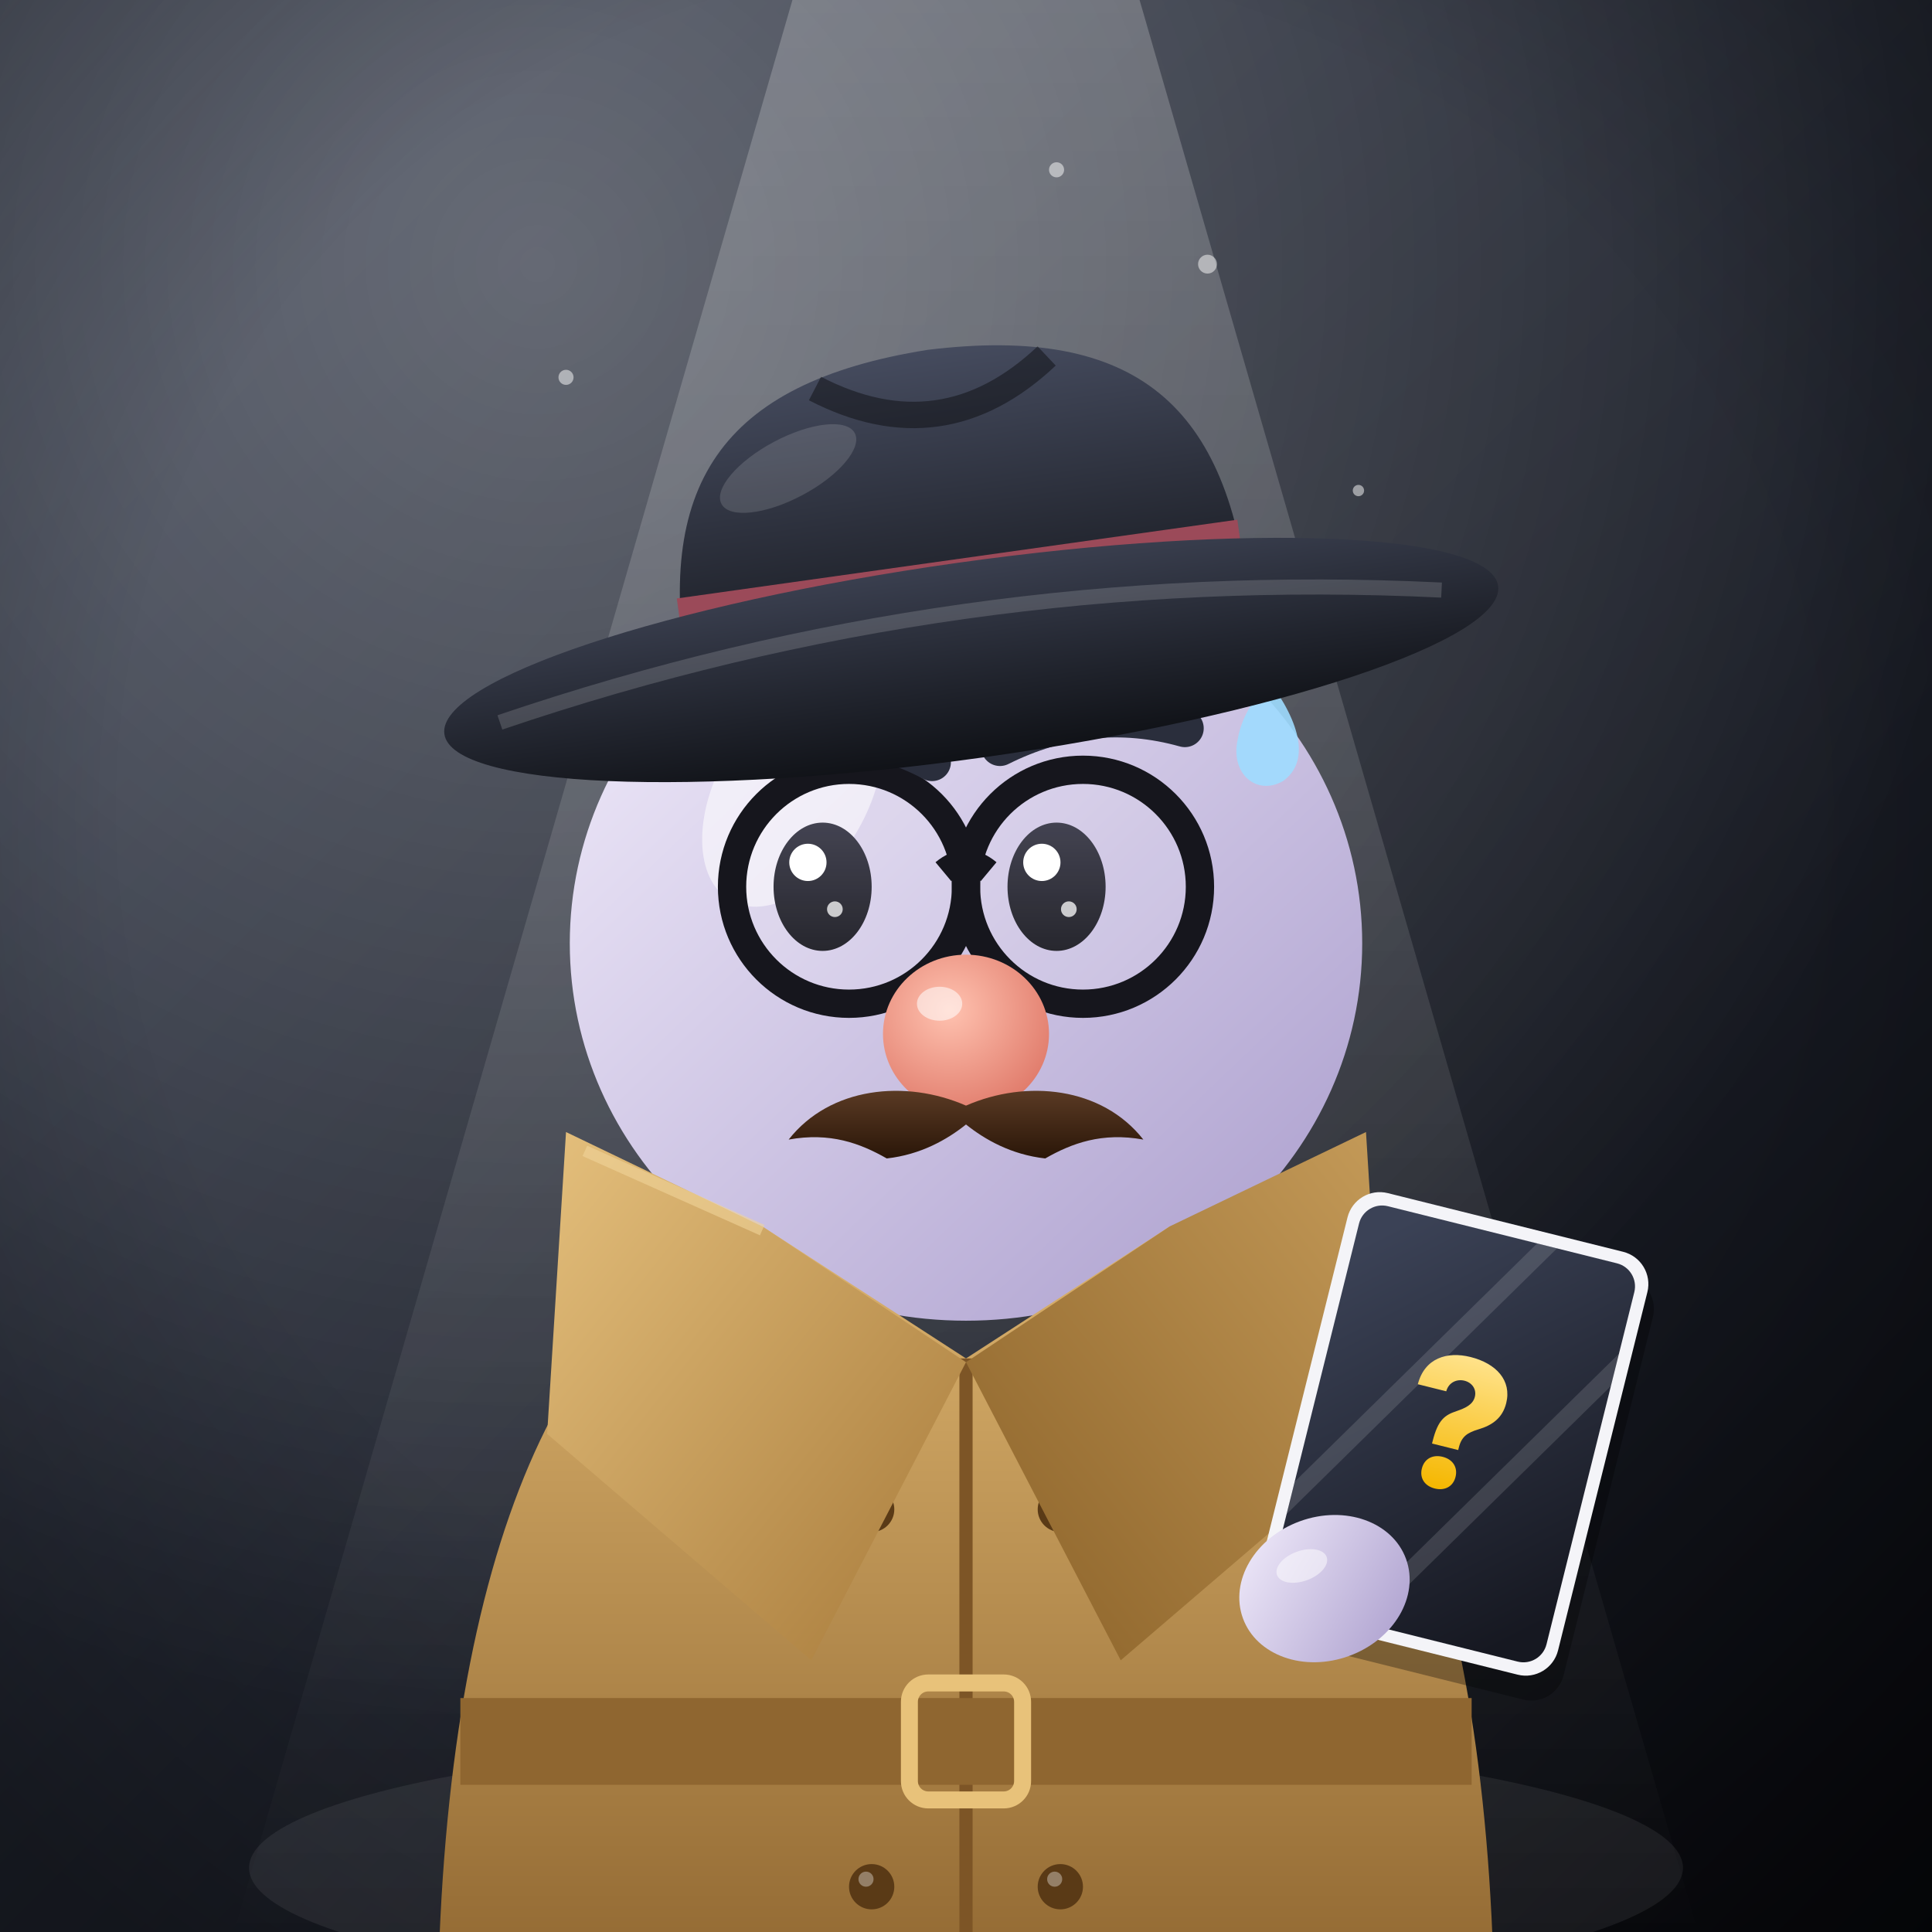
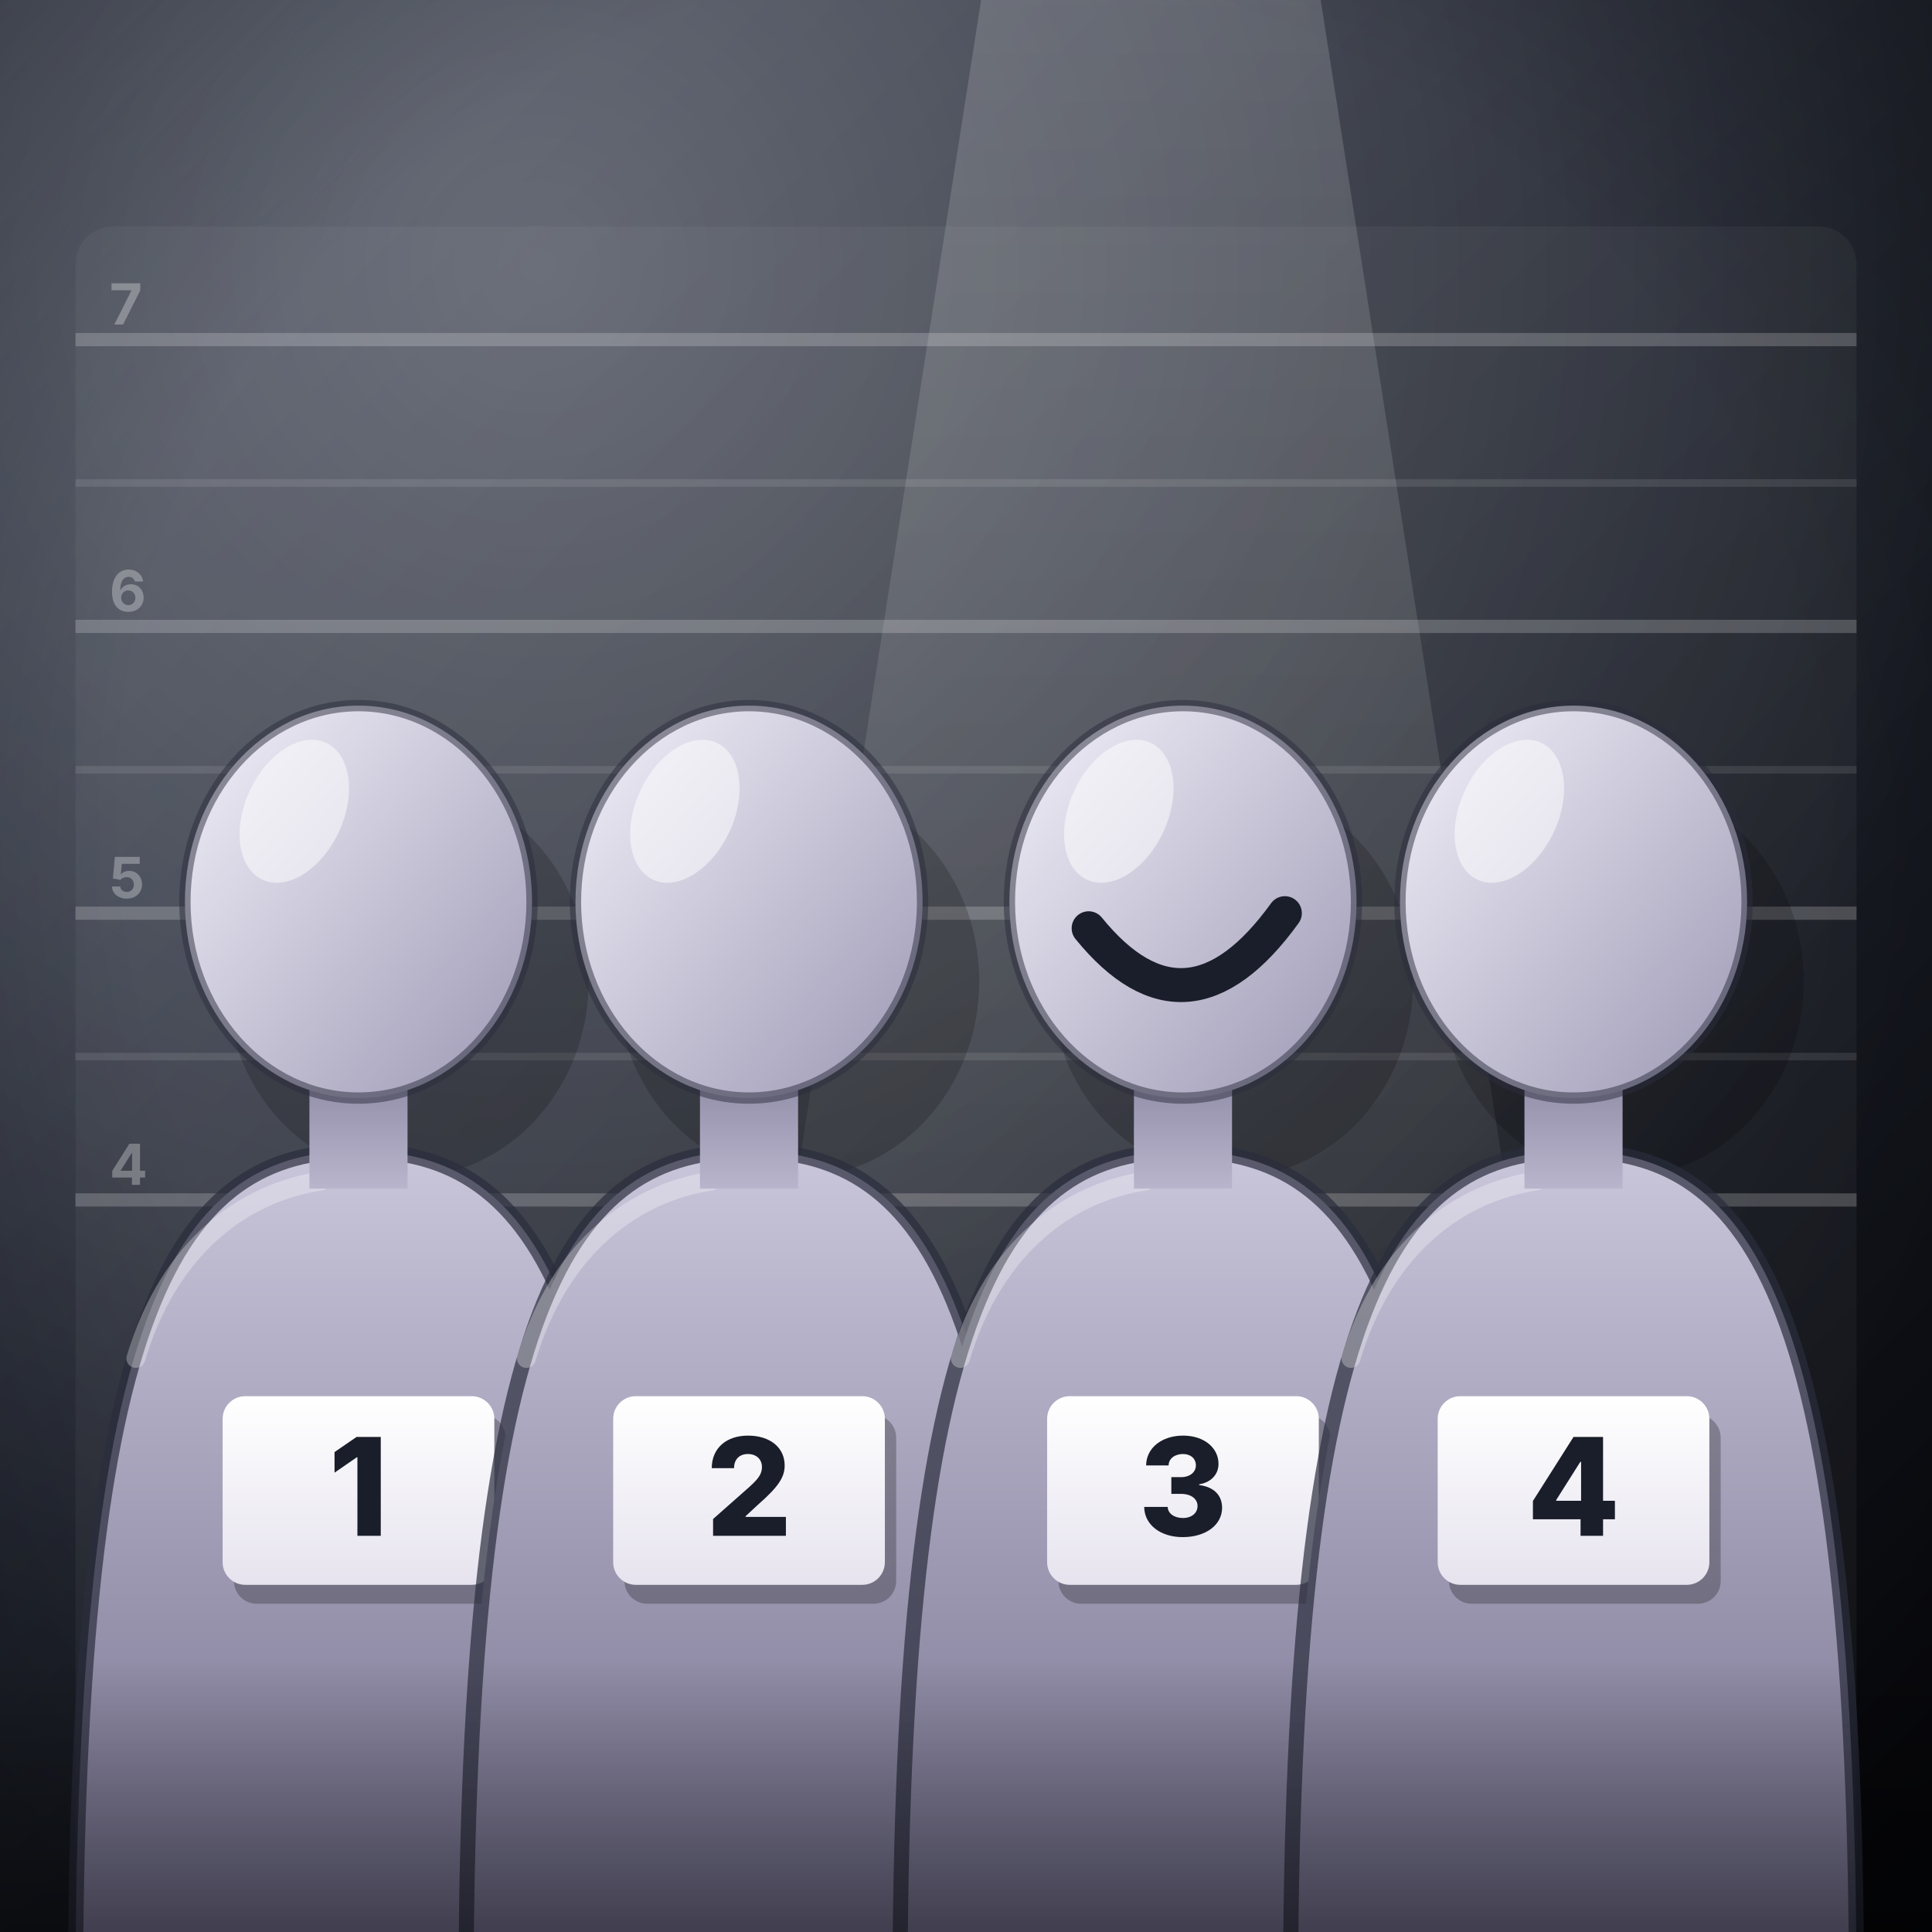
<svg xmlns="http://www.w3.org/2000/svg" viewBox="0 0 1024 1024">
  <defs>
    <linearGradient id="bg" x1="0" y1="0" x2="1" y2="1">
      <stop offset="0" stop-color="#3a4152" />
      <stop offset="1" stop-color="#07080c" />
    </linearGradient>
    <radialGradient id="light" cx="0.28" cy="0.14" r="0.75">
      <stop offset="0" stop-color="#fff" stop-opacity="0.26" />
      <stop offset="1" stop-color="#fff" stop-opacity="0" />
    </radialGradient>
    <radialGradient id="vig" cx="0.5" cy="0.42" r="0.72">
      <stop offset="0.6" stop-color="#000" stop-opacity="0" />
      <stop offset="1" stop-color="#000" stop-opacity="0.38" />
    </radialGradient>
    <radialGradient id="shadow" cx="0.5" cy="0.5" r="0.5">
      <stop offset="0" stop-color="#000" stop-opacity="0.5" />
      <stop offset="1" stop-color="#000" stop-opacity="0" />
    </radialGradient>
    <radialGradient id="goldGlow" cx="0.5" cy="0.5" r="0.5">
      <stop offset="0" stop-color="#ffc933" stop-opacity="0.6" />
      <stop offset="1" stop-color="#ffc933" stop-opacity="0" />
    </radialGradient>
    <radialGradient id="whiteGlow" cx="0.5" cy="0.5" r="0.5">
      <stop offset="0" stop-color="#fff" stop-opacity="0.45" />
      <stop offset="1" stop-color="#fff" stop-opacity="0" />
    </radialGradient>
    <linearGradient id="face" x1="0" y1="0" x2="0" y2="1">
      <stop offset="0" stop-color="#ffffff" />
      <stop offset="1" stop-color="#f1eff5" />
    </linearGradient>
    <linearGradient id="backFill" x1="0.2" y1="0" x2="0.8" y2="1">
      <stop offset="0" stop-color="#3b4256" />
      <stop offset="1" stop-color="#161821" />
    </linearGradient>
    <linearGradient id="gold" x1="0" y1="0" x2="0" y2="1">
      <stop offset="0" stop-color="#ffe28a" />
      <stop offset="1" stop-color="#f5b700" />
    </linearGradient>
    <symbol id="s-h" viewBox="-60 -60 120 100">
      <path d="M0 38 C-12 26 -58 2 -58 -26 C-58 -52 -24 -60 0 -34 C24 -60 58 -52 58 -26 C58 2 12 26 0 38 Z" />
    </symbol>
    <symbol id="s-s" viewBox="-60 -50 120 116">
      <path d="M0 -46 C12 -30 58 -6 58 20 C58 44 30 52 8 38 C10 50 16 58 26 64 L-26 64 C-16 58 -10 50 -8 38 C-30 52 -58 44 -58 20 C-58 -6 -12 -30 0 -46 Z" />
    </symbol>
    <symbol id="s-d" viewBox="-52 -60 104 120">
      <path d="M0 -58 C14 -36 34 -16 50 0 C34 16 14 36 0 58 C-14 36 -34 16 -50 0 C-34 -16 -14 -36 0 -58 Z" />
    </symbol>
    <symbol id="s-c" viewBox="-58 -56 116 118">
      <circle cx="0" cy="-27" r="27" />
      <circle cx="-29" cy="13" r="27" />
      <circle cx="29" cy="13" r="27" />
      <path d="M-9 4 C-9 34 -16 48 -30 60 L30 60 C16 48 9 34 9 4 Z" />
    </symbol>
-     <linearGradient id="eyeInk" x1="0" y1="0" x2="0" y2="1">
-       <stop offset="0" stop-color="#2a2a3a" />
-       <stop offset="1" stop-color="#0a0a12" />
-     </linearGradient>
-     <radialGradient id="blushG" cx="0.5" cy="0.5" r="0.5">
-       <stop offset="0" stop-color="#ff7aa2" stop-opacity="0.75" />
-       <stop offset="1" stop-color="#ff7aa2" stop-opacity="0" />
-     </radialGradient>
    <linearGradient id="spot" x1="0" y1="0" x2="0" y2="1">
-       <stop offset="0" stop-color="#fff" stop-opacity="0.22" />
+       <stop offset="0" stop-color="#fff" stop-opacity="0.16" />
      <stop offset="1" stop-color="#fff" stop-opacity="0" />
    </linearGradient>
-     <linearGradient id="skin" x1="0" y1="0" x2="1" y2="1">
-       <stop offset="0" stop-color="#f3eefc" />
-       <stop offset="1" stop-color="#a99ccc" />
+     <linearGradient id="head" x1="0" y1="0" x2="1" y2="1">
+       <stop offset="0" stop-color="#f3f1fa" />
+       <stop offset="1" stop-color="#9c98b4" />
    </linearGradient>
-     <linearGradient id="coat" x1="0" y1="0" x2="0" y2="1">
-       <stop offset="0" stop-color="#dcb36e" />
-       <stop offset="1" stop-color="#8f6630" />
+     <linearGradient id="neck" x1="0" y1="0" x2="0" y2="1">
+       <stop offset="0" stop-color="#8a86a2" />
+       <stop offset="1" stop-color="#b9b5cc" />
    </linearGradient>
-     <linearGradient id="lapel" x1="0" y1="0" x2="1" y2="1">
-       <stop offset="0" stop-color="#e4bf7c" />
-       <stop offset="1" stop-color="#a77a3a" />
+     <linearGradient id="torso" x1="0" y1="0" x2="0" y2="1">
+       <stop offset="0" stop-color="#c9c5da" />
+       <stop offset="1" stop-color="#6e6a88" />
    </linearGradient>
-     <linearGradient id="lapelR" x1="1" y1="0" x2="0" y2="1">
-       <stop offset="0" stop-color="#c49a58" />
-       <stop offset="1" stop-color="#8a6128" />
+     <linearGradient id="plate" x1="0" y1="0" x2="0" y2="1">
+       <stop offset="0" stop-color="#ffffff" />
+       <stop offset="1" stop-color="#e6e3ee" />
    </linearGradient>
-     <linearGradient id="hat" x1="0" y1="0" x2="0" y2="1">
-       <stop offset="0" stop-color="#454b5e" />
-       <stop offset="1" stop-color="#17191f" />
-     </linearGradient>
-     <linearGradient id="hatBrim" x1="0" y1="0" x2="0" y2="1">
-       <stop offset="0" stop-color="#3a3f4f" />
-       <stop offset="1" stop-color="#101217" />
-     </linearGradient>
-     <radialGradient id="nose" cx="0.4" cy="0.35" r="0.7">
-       <stop offset="0" stop-color="#ffc2b0" />
-       <stop offset="1" stop-color="#e07a6a" />
-     </radialGradient>
-     <linearGradient id="tache" x1="0" y1="0" x2="0" y2="1">
-       <stop offset="0" stop-color="#5a3a24" />
-       <stop offset="1" stop-color="#2a1608" />
+     <linearGradient id="floor" x1="0" y1="0" x2="0" y2="1">
+       <stop offset="0" stop-color="#000" stop-opacity="0" />
+       <stop offset="1" stop-color="#000" stop-opacity="0.45" />
    </linearGradient>
  </defs>
  <rect width="1024" height="1024" fill="url(#bg)" />
  <rect width="1024" height="1024" fill="url(#light)" />
  <rect width="1024" height="1024" fill="url(#vig)" />
-   <path d="M420 0 H604 L900 1024 H124 Z" fill="url(#spot)" />
-   <ellipse cx="512" cy="990" rx="380" ry="70" fill="#fff" opacity="0.07" />
-   <circle cx="300" cy="200" r="4" fill="#fff" opacity="0.5" />
-   <circle cx="720" cy="260" r="3" fill="#fff" opacity="0.5" />
-   <circle cx="640" cy="140" r="5" fill="#fff" opacity="0.5" />
-   <circle cx="380" cy="330" r="3" fill="#fff" opacity="0.5" />
-   <circle cx="560" cy="90" r="4" fill="#fff" opacity="0.5" />
-   <ellipse cx="512" cy="500" rx="210" ry="200" fill="url(#skin)" />
-   <ellipse cx="420" cy="420" rx="40" ry="66" fill="#fff" opacity="0.55" transform="rotate(30 420 420)" />
-   <path d="M232 1060 C236 820 300 680 404 650 L512 720 L620 650 C724 680 788 820 792 1060 Z" fill="url(#coat)" />
-   <path d="M512 720 L512 1060" stroke="#7d5526" stroke-width="7" />
-   <rect x="244" y="900" width="536" height="46" fill="#8f6630" />
-   <rect x="482" y="892" width="60" height="62" rx="10" fill="none" stroke="#e8c27a" stroke-width="9" />
-   <circle cx="462" cy="800" r="12" fill="#5a3a16" />
-   <circle cx="459" cy="796" r="4" fill="#fff" opacity="0.35" />
-   <circle cx="562" cy="800" r="12" fill="#5a3a16" />
-   <circle cx="559" cy="796" r="4" fill="#fff" opacity="0.35" />
-   <circle cx="462" cy="1000" r="12" fill="#5a3a16" />
-   <circle cx="459" cy="996" r="4" fill="#fff" opacity="0.35" />
-   <circle cx="562" cy="1000" r="12" fill="#5a3a16" />
-   <circle cx="559" cy="996" r="4" fill="#fff" opacity="0.35" />
-   <path d="M300 600 L404 650 L512 722 L430 880 L290 760 Z" fill="url(#lapel)" />
-   <path d="M724 600 L620 650 L512 722 L594 880 L734 760 Z" fill="url(#lapelR)" />
-   <path d="M310 610 L404 652" stroke="#f0d49a" stroke-opacity="0.6" stroke-width="6" />
-   <ellipse cx="436" cy="470" rx="26" ry="34" fill="url(#eyeInk)" />
-   <circle cx="428.2" cy="457.08" r="9.88" fill="#fff" />
-   <circle cx="442.5" cy="481.9" r="4.16" fill="#fff" opacity="0.75" />
-   <ellipse cx="560" cy="470" rx="26" ry="34" fill="url(#eyeInk)" />
-   <circle cx="552.2" cy="457.08" r="9.88" fill="#fff" />
-   <circle cx="566.5" cy="481.9" r="4.16" fill="#fff" opacity="0.75" />
-   <circle cx="450" cy="470" r="62" fill="#fff" fill-opacity="0.12" stroke="#16161d" stroke-width="15" />
-   <circle cx="574" cy="470" r="62" fill="#fff" fill-opacity="0.12" stroke="#16161d" stroke-width="15" />
-   <path d="M500 462 Q512 452 524 462" stroke="#16161d" stroke-width="13" fill="none" />
-   <path d="M398 400 Q450 380 494 404" stroke="#2a2e3c" stroke-width="20" stroke-linecap="round" fill="none" />
-   <path d="M530 396 Q578 372 628 386" stroke="#2a2e3c" stroke-width="20" stroke-linecap="round" fill="none" />
-   <ellipse cx="512" cy="548" rx="44" ry="42" fill="url(#nose)" />
-   <ellipse cx="498" cy="532" rx="12" ry="9" fill="#fff" opacity="0.55" />
-   <path d="M512 586 C480 572 440 576 418 604 C440 600 456 606 470 614 C488 612 502 604 512 596 C522 604 536 612 554 614 C568 606 584 600 606 604 C584 576 544 572 512 586 Z" fill="url(#tache)" />
-   <path d="M672 360 C690 384 694 404 680 414 C666 422 652 410 656 392 C658 380 664 372 672 360 Z" fill="#9fdcff" opacity="0.9" />
-   <g transform="rotate(-8 512 330)">
-     <path d="M362 342 C358 236 400 186 512 184 C624 186 666 236 662 342 Z" fill="url(#hat)" />
-     <path d="M450 196 Q512 240 574 196" stroke="#000" stroke-opacity="0.4" stroke-width="14" fill="none" />
-     <rect x="362" y="296" width="300" height="48" fill="#8a2a3c" />
-     <rect x="362" y="296" width="300" height="10" fill="#fff" opacity="0.15" />
-     <ellipse cx="512" cy="350" rx="282" ry="52" fill="url(#hatBrim)" />
-     <path d="M260 348 Q512 300 764 348" stroke="#fff" stroke-opacity="0.16" stroke-width="8" fill="none" />
-     <ellipse cx="430" cy="236" rx="40" ry="16" fill="#fff" opacity="0.14" transform="rotate(-20 430 236)" />
+   <rect x="40" y="120" width="944" height="904" rx="20" fill="#fff" opacity="0.04" />
+   <line x1="40" y1="180" x2="984" y2="180" stroke="#fff" stroke-opacity="0.2" stroke-width="7" />
+   <line x1="40" y1="256" x2="984" y2="256" stroke="#fff" stroke-opacity="0.1" stroke-width="4" />
+   <line x1="40" y1="332" x2="984" y2="332" stroke="#fff" stroke-opacity="0.2" stroke-width="7" />
+   <line x1="40" y1="408" x2="984" y2="408" stroke="#fff" stroke-opacity="0.1" stroke-width="4" />
+   <line x1="40" y1="484" x2="984" y2="484" stroke="#fff" stroke-opacity="0.2" stroke-width="7" />
+   <line x1="40" y1="560" x2="984" y2="560" stroke="#fff" stroke-opacity="0.1" stroke-width="4" />
+   <line x1="40" y1="636" x2="984" y2="636" stroke="#fff" stroke-opacity="0.2" stroke-width="7" />
+   <text x="58" y="172" font-family="SF Pro Rounded, ui-rounded, -apple-system, system-ui, sans-serif" font-weight="700" font-size="30" fill="#fff" opacity="0.3">7</text>
+   <text x="58" y="324" font-family="SF Pro Rounded, ui-rounded, -apple-system, system-ui, sans-serif" font-weight="700" font-size="30" fill="#fff" opacity="0.3">6</text>
+   <text x="58" y="476" font-family="SF Pro Rounded, ui-rounded, -apple-system, system-ui, sans-serif" font-weight="700" font-size="30" fill="#fff" opacity="0.3">5</text>
+   <text x="58" y="628" font-family="SF Pro Rounded, ui-rounded, -apple-system, system-ui, sans-serif" font-weight="700" font-size="30" fill="#fff" opacity="0.3">4</text>
+   <path d="M520 0 H700 L860 1024 H360 Z" fill="url(#spot)" />
+   <g>
+     <ellipse cx="216" cy="520" rx="96" ry="104" fill="#000" opacity="0.18" />
+     <path d="M40 1060 C40 690 94 610 190 610 C286 610 340 690 340 1060 Z" fill="url(#torso)" stroke="#2a2d3c" stroke-opacity="0.7" stroke-width="8" />
+     <path d="M72 720 C90 660 130 632 170 626" stroke="#fff" stroke-opacity="0.3" stroke-width="10" fill="none" stroke-linecap="round" />
+     <rect x="164" y="560" width="52" height="70" fill="url(#neck)" />
+     <ellipse cx="190" cy="478" rx="92" ry="104" fill="url(#head)" stroke="#2a2d3c" stroke-opacity="0.5" stroke-width="6" />
+     <ellipse cx="156" cy="430" rx="26" ry="40" fill="#fff" opacity="0.5" transform="rotate(25 156 430)" />
+     <rect x="118" y="740" width="144" height="100" rx="12" fill="#000" opacity="0.25" transform="translate(6 10)" />
+     <rect x="118" y="740" width="144" height="100" rx="12" fill="url(#plate)" />
+     <text x="190" y="814" text-anchor="middle" font-family="SF Pro Rounded, ui-rounded, -apple-system, system-ui, sans-serif" font-weight="800" font-size="72" fill="#1a1d2a">1</text>
  </g>
-   <g transform="translate(770 760) rotate(14) scale(0.42)">
-     <clipPath id="bk11">
-       <rect x="-179" y="-259" width="358" height="518" rx="30" />
-     </clipPath>
-     <rect x="-195" y="-275" width="390" height="550" rx="42" fill="#000" opacity="0.312" transform="translate(14.4 28.8)" />
-     <rect x="-195" y="-275" width="390" height="550" rx="42" fill="#f4f4f8" />
-     <rect x="-179" y="-259" width="358" height="518" rx="30" fill="url(#backFill)" />
-     <g clip-path="url(#bk11)" stroke="#fff" stroke-opacity="0.13" stroke-width="22">
-       <line x1="-260" y1="260" x2="120" y2="-360" />
-       <line x1="-120" y1="360" x2="260" y2="-260" />
-     </g>
-     <text y="70" text-anchor="middle" font-family="SF Pro Rounded, ui-rounded, -apple-system, system-ui, sans-serif" font-weight="800" font-size="230" fill="url(#gold)">?</text>
+   <g>
+     <ellipse cx="423" cy="520" rx="96" ry="104" fill="#000" opacity="0.18" />
+     <path d="M247 1060 C247 690 301 610 397 610 C493 610 547 690 547 1060 Z" fill="url(#torso)" stroke="#2a2d3c" stroke-opacity="0.7" stroke-width="8" />
+     <path d="M279 720 C297 660 337 632 377 626" stroke="#fff" stroke-opacity="0.3" stroke-width="10" fill="none" stroke-linecap="round" />
+     <rect x="371" y="560" width="52" height="70" fill="url(#neck)" />
+     <ellipse cx="397" cy="478" rx="92" ry="104" fill="url(#head)" stroke="#2a2d3c" stroke-opacity="0.5" stroke-width="6" />
+     <ellipse cx="363" cy="430" rx="26" ry="40" fill="#fff" opacity="0.5" transform="rotate(25 363 430)" />
+     <rect x="325" y="740" width="144" height="100" rx="12" fill="#000" opacity="0.25" transform="translate(6 10)" />
+     <rect x="325" y="740" width="144" height="100" rx="12" fill="url(#plate)" />
+     <text x="397" y="814" text-anchor="middle" font-family="SF Pro Rounded, ui-rounded, -apple-system, system-ui, sans-serif" font-weight="800" font-size="72" fill="#1a1d2a">2</text>
  </g>
-   <ellipse cx="702" cy="842" rx="46" ry="38" fill="url(#skin)" transform="rotate(-20 702 842)" />
-   <ellipse cx="690" cy="830" rx="14" ry="8" fill="#fff" opacity="0.5" transform="rotate(-20 690 830)" />
+   <g>
+     <ellipse cx="653" cy="520" rx="96" ry="104" fill="#000" opacity="0.18" />
+     <path d="M477 1060 C477 690 531 610 627 610 C723 610 777 690 777 1060 Z" fill="url(#torso)" stroke="#2a2d3c" stroke-opacity="0.7" stroke-width="8" />
+     <path d="M509 720 C527 660 567 632 607 626" stroke="#fff" stroke-opacity="0.3" stroke-width="10" fill="none" stroke-linecap="round" />
+     <rect x="601" y="560" width="52" height="70" fill="url(#neck)" />
+     <ellipse cx="627" cy="478" rx="92" ry="104" fill="url(#head)" stroke="#2a2d3c" stroke-opacity="0.5" stroke-width="6" />
+     <ellipse cx="593" cy="430" rx="26" ry="40" fill="#fff" opacity="0.5" transform="rotate(25 593 430)" />
+     <path d="M577 492 Q629 556 681 484" stroke="#1a1d2a" stroke-width="18" fill="none" stroke-linecap="round" />
+     <rect x="555" y="740" width="144" height="100" rx="12" fill="#000" opacity="0.25" transform="translate(6 10)" />
+     <rect x="555" y="740" width="144" height="100" rx="12" fill="url(#plate)" />
+     <text x="627" y="814" text-anchor="middle" font-family="SF Pro Rounded, ui-rounded, -apple-system, system-ui, sans-serif" font-weight="800" font-size="72" fill="#1a1d2a">3</text>
+   </g>
+   <g>
+     <ellipse cx="860" cy="520" rx="96" ry="104" fill="#000" opacity="0.18" />
+     <path d="M684 1060 C684 690 738 610 834 610 C930 610 984 690 984 1060 Z" fill="url(#torso)" stroke="#2a2d3c" stroke-opacity="0.7" stroke-width="8" />
+     <path d="M716 720 C734 660 774 632 814 626" stroke="#fff" stroke-opacity="0.3" stroke-width="10" fill="none" stroke-linecap="round" />
+     <rect x="808" y="560" width="52" height="70" fill="url(#neck)" />
+     <ellipse cx="834" cy="478" rx="92" ry="104" fill="url(#head)" stroke="#2a2d3c" stroke-opacity="0.5" stroke-width="6" />
+     <ellipse cx="800" cy="430" rx="26" ry="40" fill="#fff" opacity="0.5" transform="rotate(25 800 430)" />
+     <rect x="762" y="740" width="144" height="100" rx="12" fill="#000" opacity="0.25" transform="translate(6 10)" />
+     <rect x="762" y="740" width="144" height="100" rx="12" fill="url(#plate)" />
+     <text x="834" y="814" text-anchor="middle" font-family="SF Pro Rounded, ui-rounded, -apple-system, system-ui, sans-serif" font-weight="800" font-size="72" fill="#1a1d2a">4</text>
+   </g>
+   <rect x="0" y="880" width="1024" height="144" fill="url(#floor)" />
</svg>
